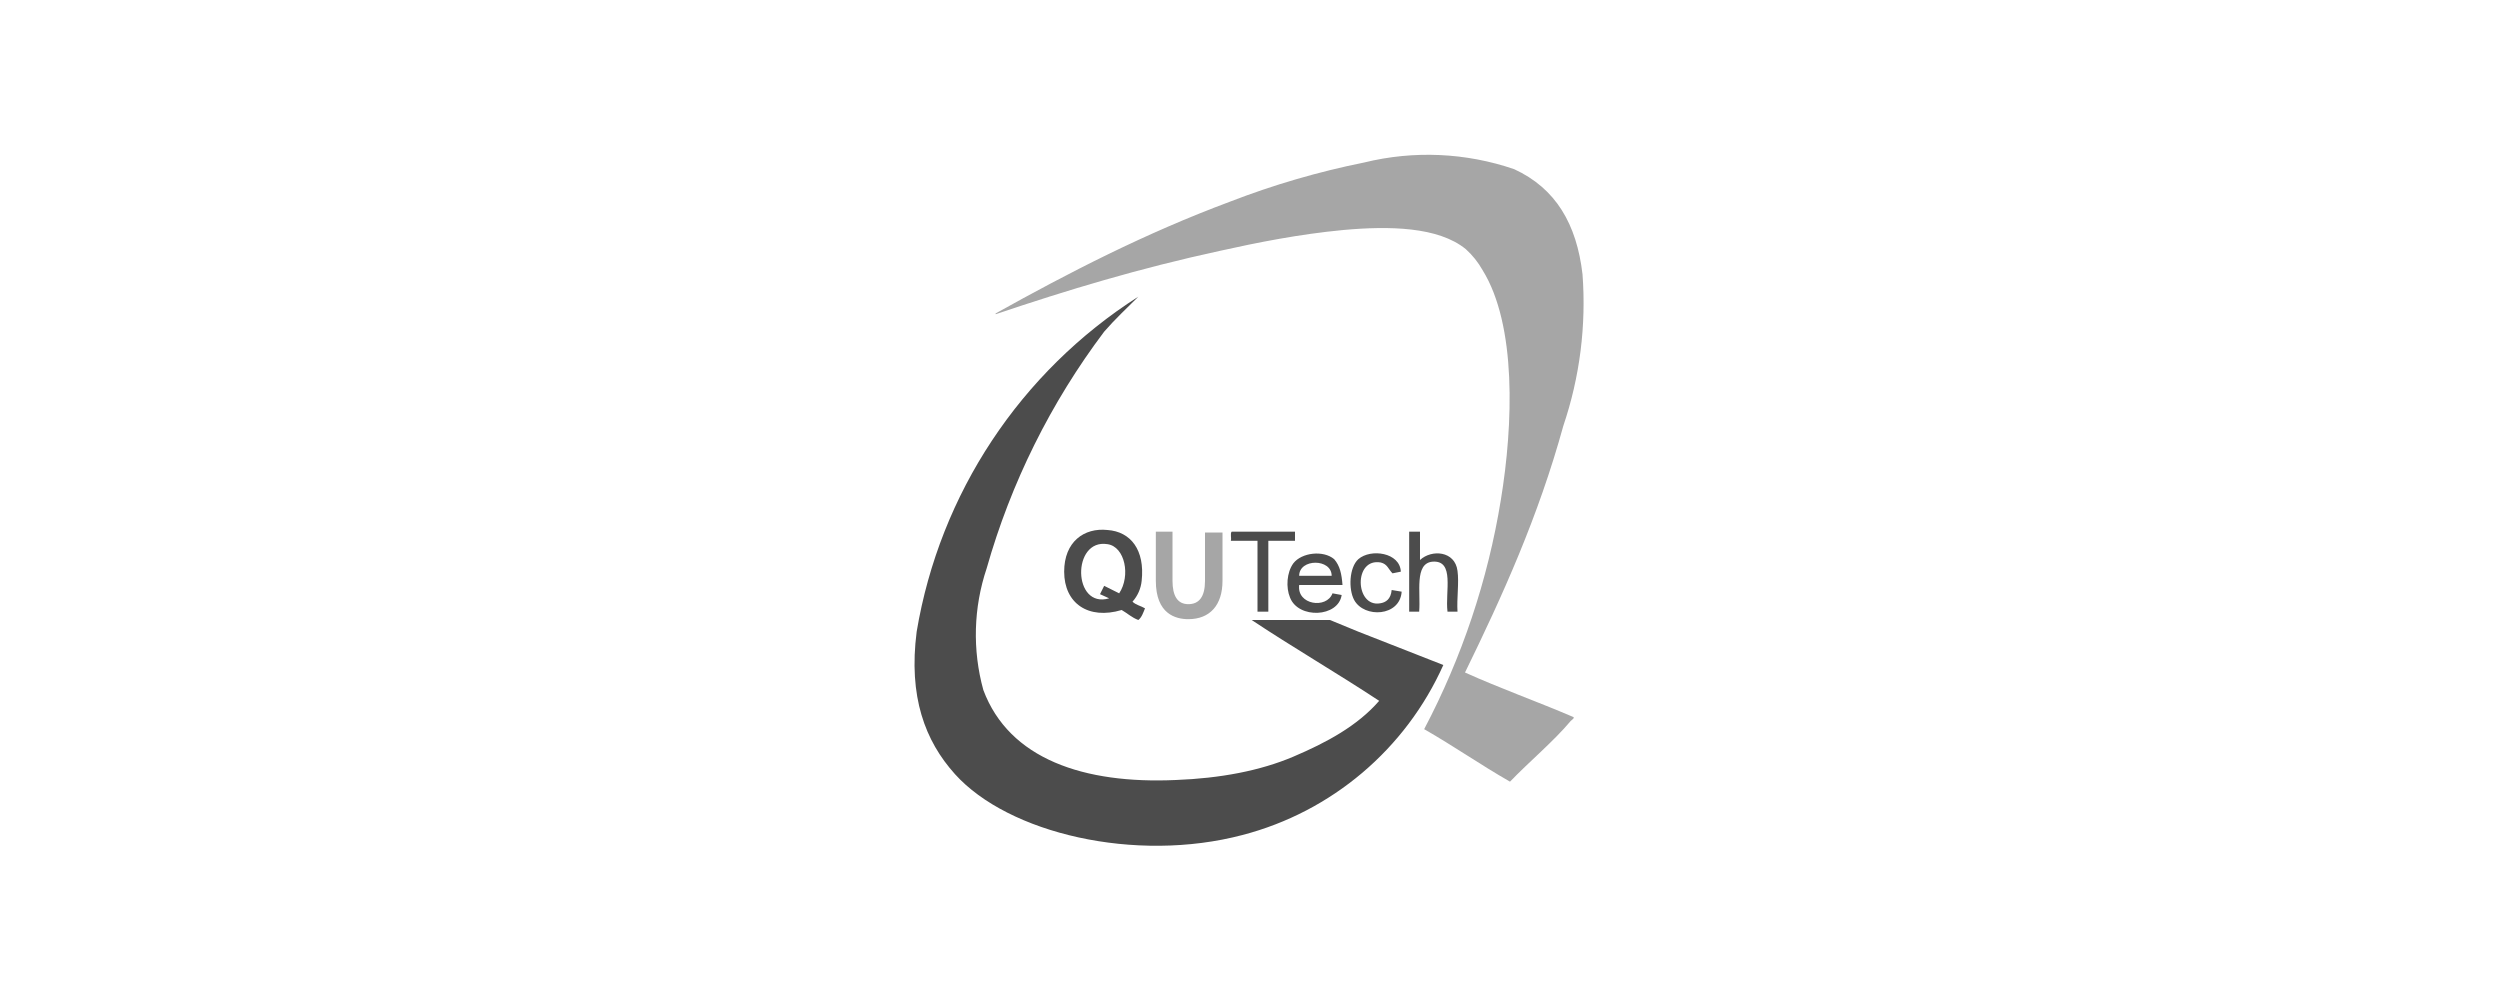
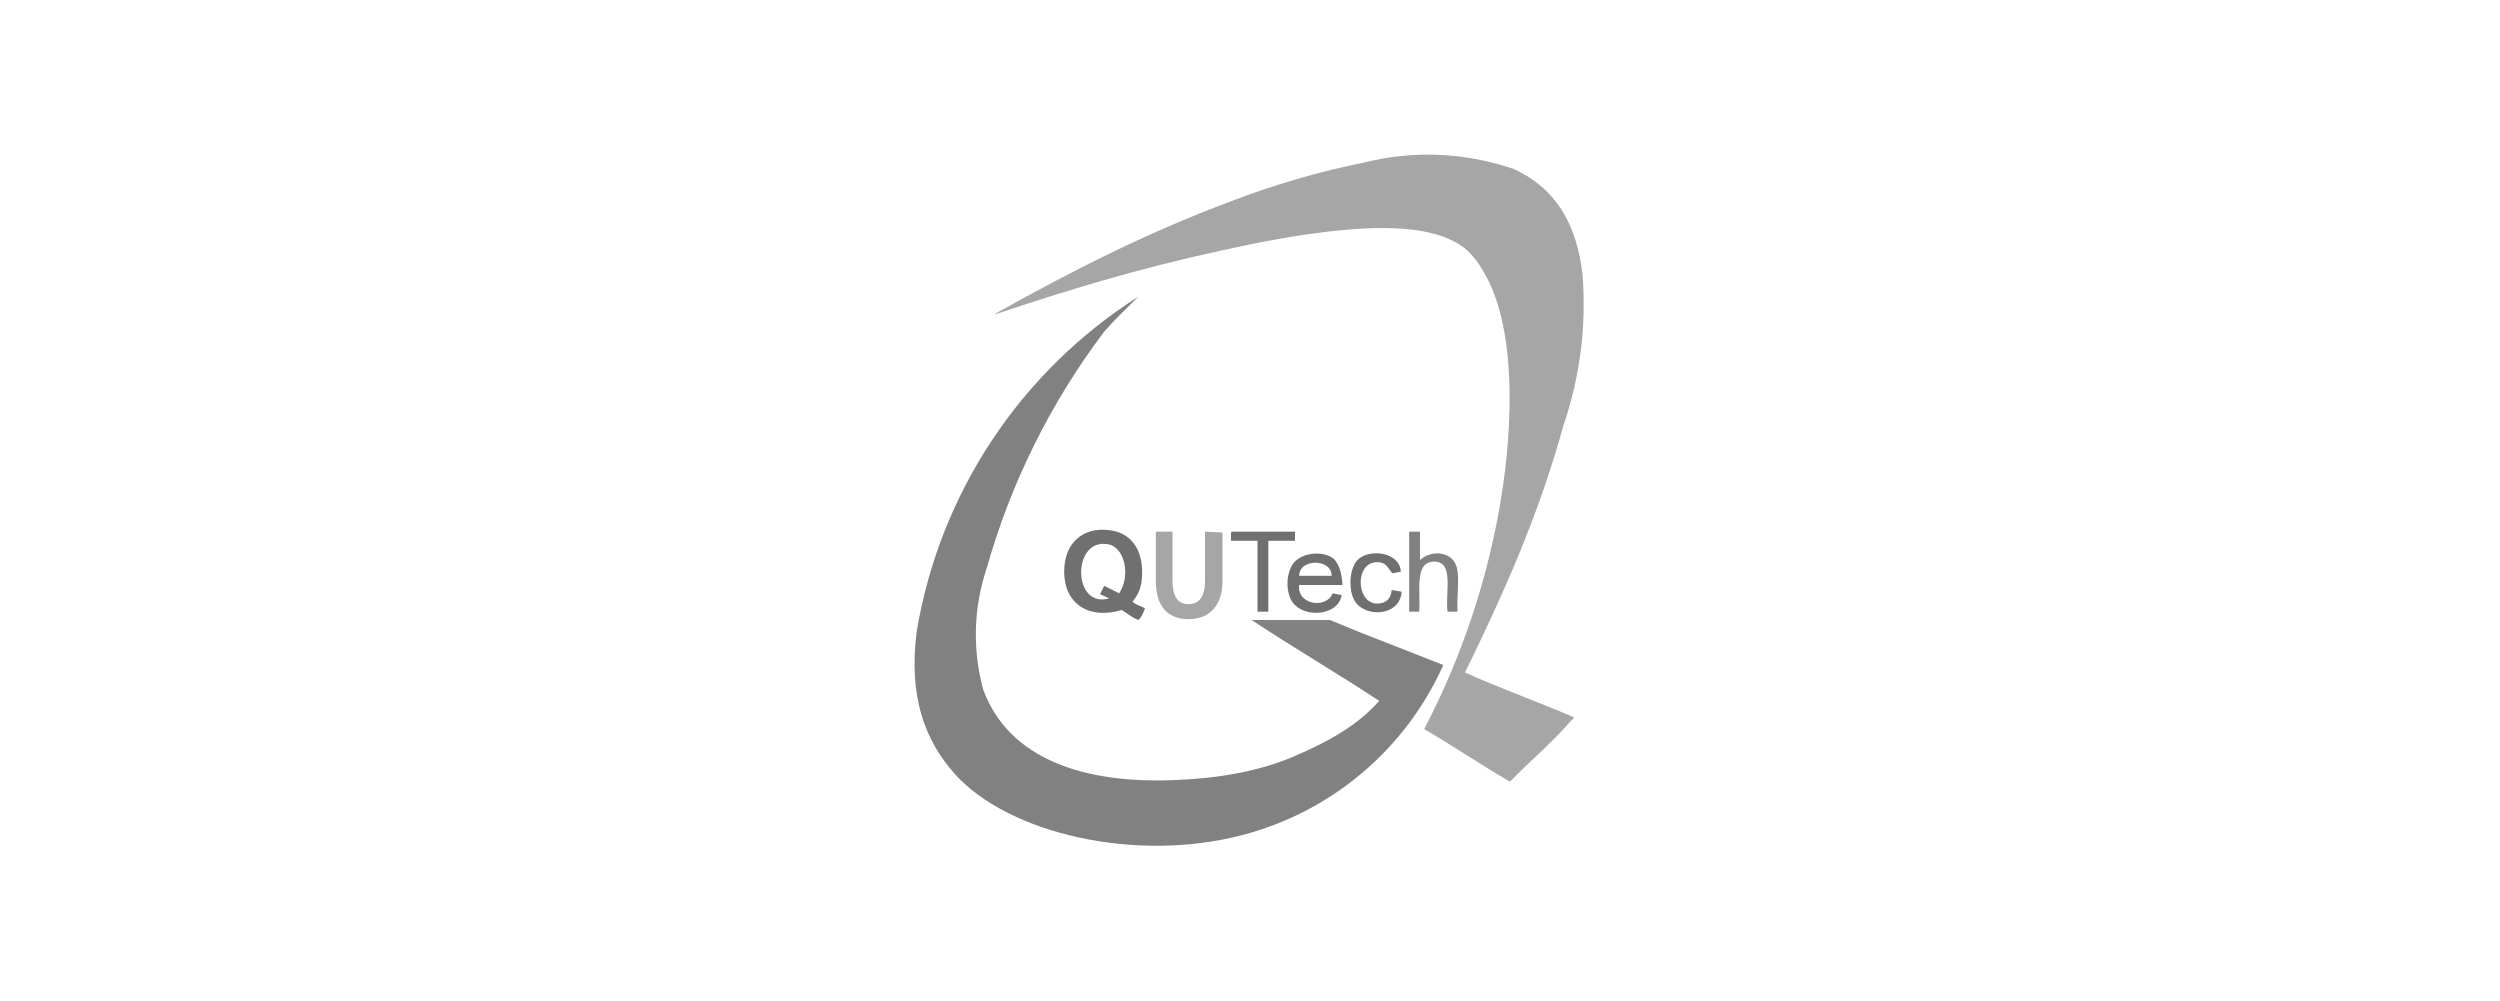
<svg xmlns="http://www.w3.org/2000/svg" viewBox="0 0 300 120">
-   <g opacity=".7">
-     <path d="M175.8 80.7c4.2 1.9 8.7 3.5 12.9 5.3.4.1-.1.4-.2.5-2.1 2.5-5 4.9-7.3 7.3-3.5-2-6.8-4.3-10.3-6.3a89.9 89.9 0 0 0 9.2-27.5c1.5-9.1 1.9-21-2.2-27.6a10 10 0 0 0-2-2.5c-3.3-2.7-9.2-2.8-14.7-2.3-5.3.5-10.3 1.5-14.8 2.5-9.7 2.1-18.3 4.7-26.9 7.6-.1 0 0-.1 0-.1 8.8-4.9 17.9-9.6 28.1-13.4a98.5 98.5 0 0 1 16.1-4.7 32 32 0 0 1 18 .8c5 2.3 7.5 6.6 8.2 12.6a46 46 0 0 1-2.3 18.2c-3 10.9-7.3 20.4-11.8 29.6" fill-rule="evenodd" clip-rule="evenodd" fill="gray" />
-     <path d="M136.6 35.6c-1.4 1.4-2.8 2.7-4.1 4.2a86.4 86.4 0 0 0-14.1 28.4 25 25 0 0 0-.4 14.6c3.1 8.3 12.1 11.3 23.1 10.8 5.3-.2 10.1-1.1 14.1-2.8 4-1.7 7.7-3.7 10.3-6.7-5-3.3-10.5-6.5-15.3-9.7h9.4l3.4 1.4 10.2 4a36.5 36.5 0 0 1-24.1 20.4c-12.9 3.4-28.1-.2-34.5-7.3-3.6-4-5.6-9.3-4.6-17.1a59.3 59.3 0 0 1 26.6-40.2m33.8 28.2v3.4c1.4-1.3 4.2-1.1 4.5 1.3.2 1.4-.1 3.3 0 4.9h-1.2c-.3-2.4.9-6.2-1.8-6-2.2.2-1.4 3.7-1.6 6h-1.2v-9.6h1.3z" />
-     <path d="M168.1 68.6l-1 .2c-.5-.5-.6-1.1-1.4-1.3-3.3-.6-3.1 5.4-.1 4.9.7-.1 1.3-.5 1.4-1.6l1.2.2c-.2 3-4.5 3.2-5.7 1-.7-1.3-.6-3.9.5-4.9 1.5-1.3 5-.8 5.1 1.5m-7 1.6h-5.2c-.3 2.4 3.3 2.9 4 1l1.1.2c-.4 2.7-5.2 2.9-6.2.3-.5-1.2-.4-3 .4-4.1 1-1.3 3.6-1.6 4.9-.5.7.8.9 1.8 1 3.1m-5.2-1.1h3.9c0-2.1-3.9-2.1-3.9 0m-.5-5.3v1.1h-3.2v8.5h-1.3v-8.5h-3.2c.1-.3-.1-.9.1-1.1h7.6z" />
-     <path d="M144.6 63.8v5.9c0 1.9-.7 2.8-2 2.8s-1.9-1-1.9-2.8v-5.9h-2v5.9c0 4 2.4 4.6 3.9 4.6 2.6 0 4.1-1.7 4.1-4.6v-5.8h-2.1z" fill="gray" />
-     <path d="M135.9 72.2c.4.4 1 .5 1.5.8-.2.5-.4 1.1-.8 1.4-.8-.3-1.3-.8-2-1.2-4 1.2-6.9-.8-6.9-4.6 0-3.6 2.4-5.3 5.2-5 2.8.2 4.5 2.4 4.1 6.1a4.4 4.4 0 0 1-1.1 2.5m-3-6.9c-4.3-.7-4.2 7.8.2 6.5l-1.1-.5.5-1 1.8.9c1.4-2.1.7-5.6-1.4-5.9" />
+   <style>.st0{opacity:.7}.st2{opacity:.8}</style>
+   <g class="st0">
+     <path d="M175.8 80.7c4.2 1.9 8.7 3.5 12.9 5.3.4.1-.1.4-.2.5-2.1 2.5-5 4.9-7.3 7.3-3.5-2-6.8-4.3-10.3-6.3a92 92 0 0 0 9.2-27.5c1.5-9.1 1.9-21-2.2-27.6a9.6 9.6 0 0 0-2-2.5c-3.3-2.7-9.2-2.8-14.7-2.3-5.3.5-10.3 1.5-14.8 2.5-9.7 2.1-18.3 4.7-26.9 7.6-.1 0 0-.1 0-.1 8.8-4.9 17.9-9.6 28.1-13.4a99 99 0 0 1 16.1-4.7c6-1.5 12.2-1.2 18 .8 5 2.3 7.5 6.6 8.2 12.6a45 45 0 0 1-2.3 18.2c-3 10.9-7.3 20.4-11.8 29.6" fill-rule="evenodd" clip-rule="evenodd" fill="gray" />
+     <path class="st0" d="M136.6 35.6c-1.4 1.4-2.8 2.7-4.1 4.2a85.9 85.9 0 0 0-14.1 28.4 25 25 0 0 0-.4 14.6c3.1 8.3 12.1 11.3 23.1 10.8 5.3-.2 10.1-1.1 14.1-2.8 4-1.7 7.7-3.7 10.3-6.7-5-3.3-10.5-6.5-15.3-9.7h9.4l3.4 1.4 10.2 4a36.5 36.5 0 0 1-24.1 20.4c-12.9 3.4-28.1-.2-34.5-7.3-3.6-4-5.6-9.3-4.6-17.1a59.1 59.1 0 0 1 26.6-40.2m33.8 28.2v3.4c1.4-1.3 4.2-1.1 4.5 1.3.2 1.4-.1 3.3 0 4.9h-1.2c-.3-2.4.9-6.2-1.8-6-2.2.2-1.4 3.7-1.6 6h-1.2v-9.6h1.3z" />
+     <path class="st2" d="M168.1 68.6l-1 .2c-.5-.5-.6-1.1-1.4-1.3-3.3-.6-3.1 5.4-.1 4.9.7-.1 1.3-.5 1.4-1.6l1.2.2c-.2 3-4.5 3.2-5.7 1-.7-1.3-.6-3.9.5-4.9 1.5-1.3 5-.8 5.1 1.5m-7 1.6h-5.2c-.3 2.4 3.3 2.9 4 1l1.1.2c-.4 2.7-5.2 2.9-6.2.3-.5-1.2-.4-3 .4-4.1 1-1.3 3.6-1.6 4.9-.5.7.8.9 1.8 1 3.1m-5.2-1.1h3.9c0-2.1-3.9-2.1-3.9 0m-.5-5.3v1.1h-3.2v8.5h-1.3v-8.5h-3.2c.1-.3-.1-.9.1-1.1h7.6z" />
+     <path d="M144.6 63.8v5.9c0 1.9-.7 2.8-2 2.8s-1.9-1-1.9-2.8v-5.9h-2v5.9c0 4 2.4 4.6 3.9 4.6 2.6 0 4.1-1.7 4.1-4.6v-5.8l-2.1-.1z" fill="gray" />
+     <path class="st2" d="M135.9 72.2c.4.4 1 .5 1.5.8-.2.5-.4 1.1-.8 1.4-.8-.3-1.3-.8-2-1.2-4 1.2-6.9-.8-6.9-4.6 0-3.6 2.4-5.3 5.2-5 2.8.2 4.5 2.4 4.1 6.1-.1.9-.5 1.8-1.1 2.5m-3-6.9c-4.3-.7-4.2 7.8.2 6.5l-1.1-.5.5-1 1.8.9c1.4-2.1.7-5.6-1.4-5.9" />
  </g>
</svg>
